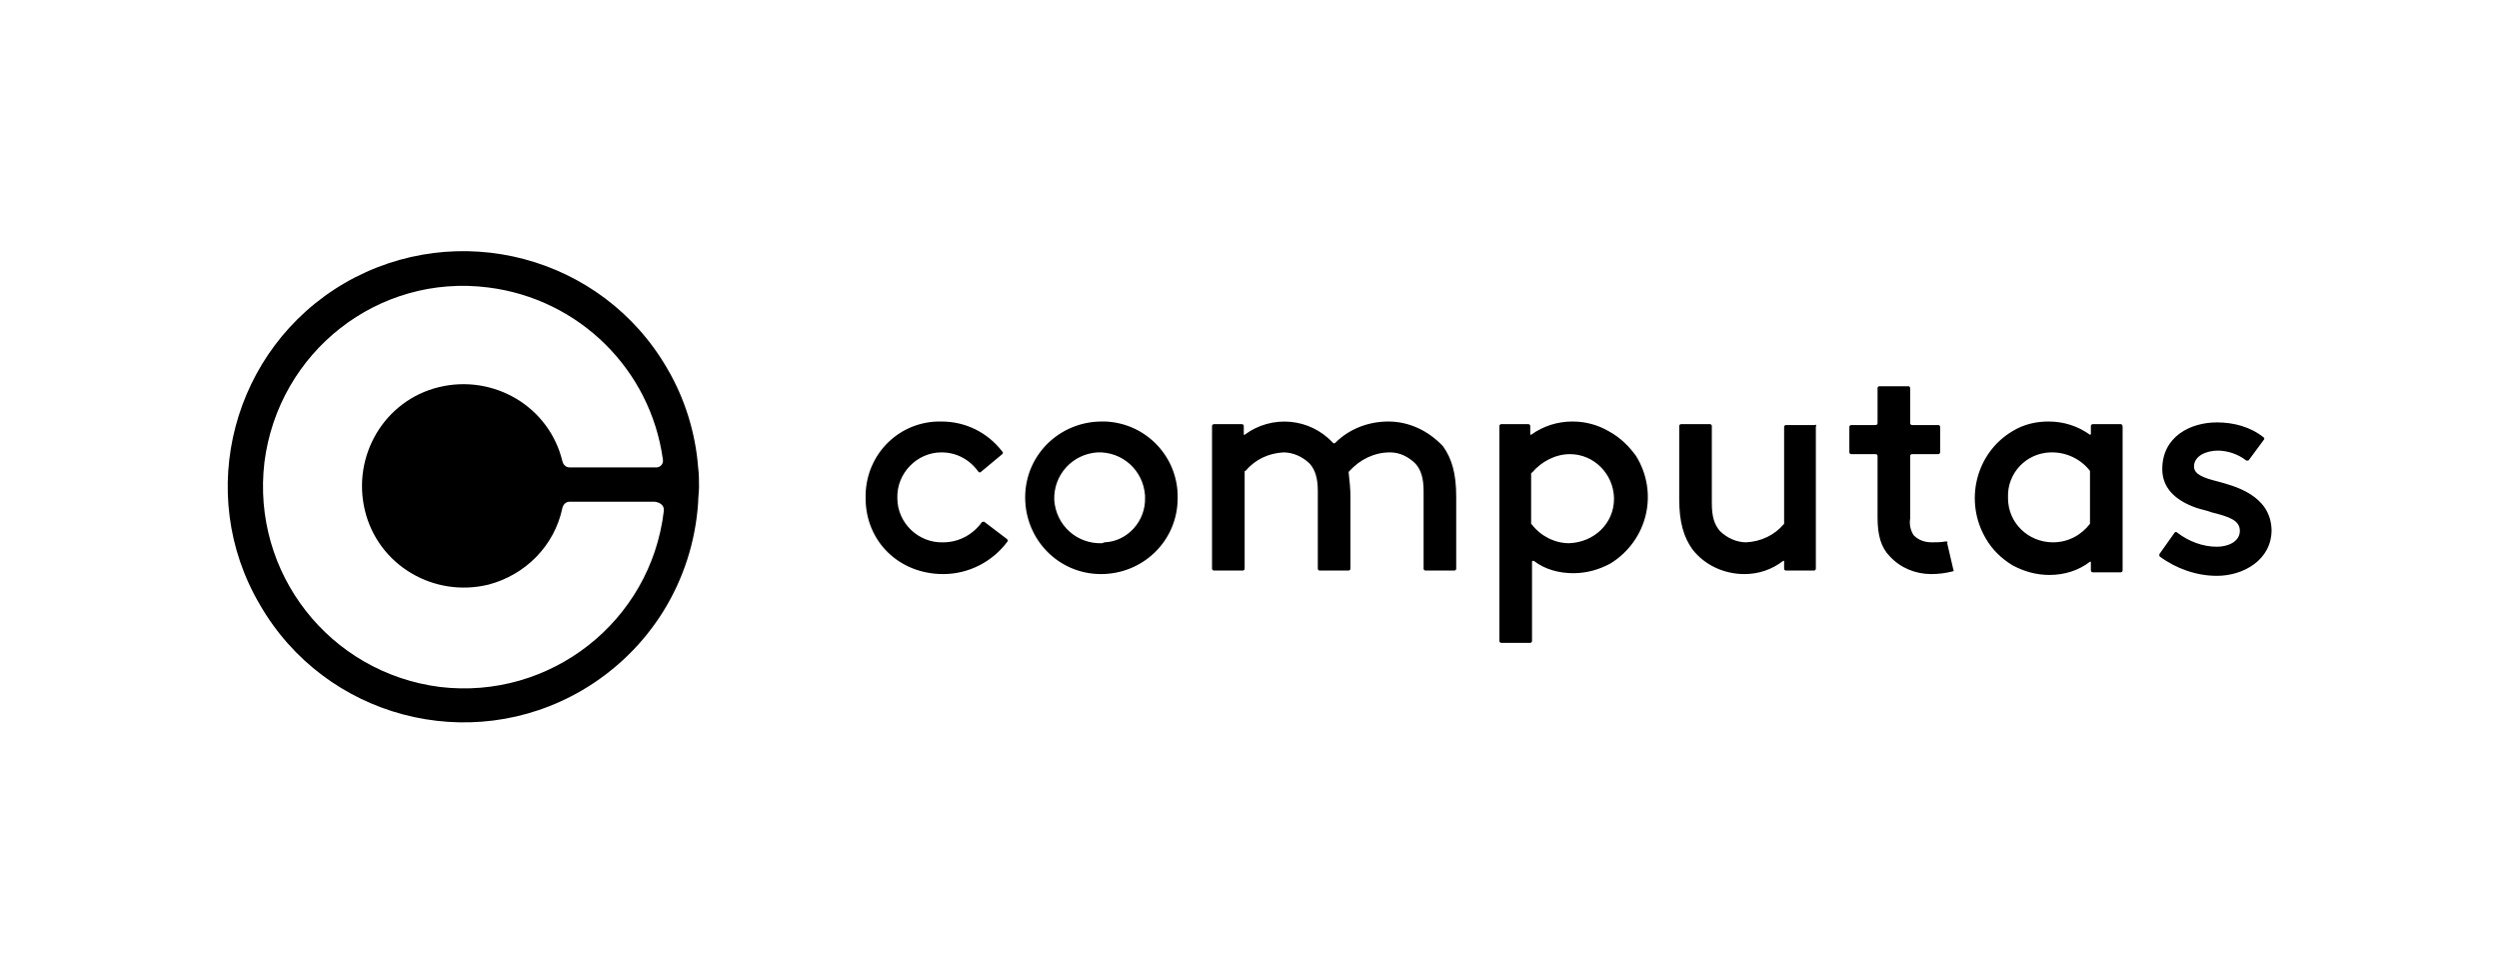
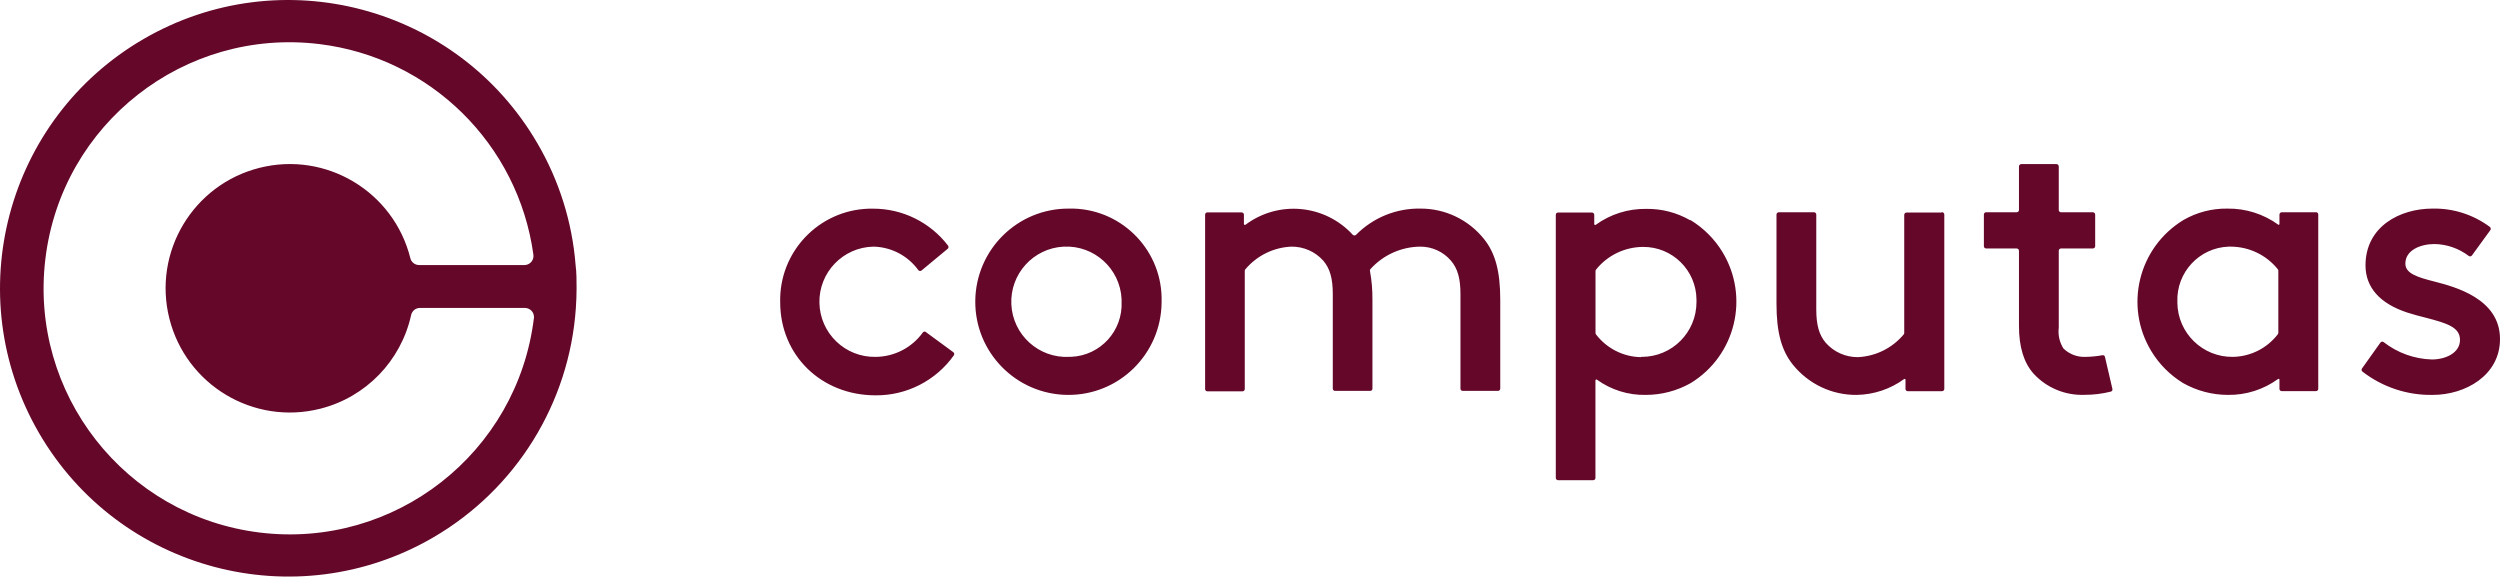
- <svg xmlns="http://www.w3.org/2000/svg" version="1.1" id="Layer_1" x="0px" y="0px" viewBox="0 0 283.5 110.4" style="enable-background:new 0 0 283.5 110.4;" xml:space="preserve">
-   <style type="text/css">
- 	.st0{fill:#000;}
- </style>
-   <g>
-     <path class="st0" d="M75.7,41.8C68.3,29,51.9,24.7,39.1,32.1C26.4,39.5,22,55.9,29.5,68.6c7.4,12.8,23.8,17.1,36.5,9.7   c7.7-4.5,12.6-12.4,13.2-21.3c0-0.6,0.1-1.2,0.1-1.8c0-0.7,0-1.4-0.1-2.2C78.9,49.1,77.7,45.2,75.7,41.8z M75.3,58   c-1.5,12.5-12.9,21.4-25.4,19.9C37.4,76.3,28.5,65,30,52.4C31.6,39.9,42.9,31,55.4,32.6c10.3,1.3,18.4,9.3,19.8,19.5   c0.1,0.5-0.3,0.9-0.7,0.9c0,0-0.1,0-0.1,0h-9.8c-0.4,0-0.7-0.3-0.8-0.7c-1.5-6.2-7.8-9.9-14-8.4c-6.2,1.5-9.9,7.8-8.4,14   c1.5,6.2,7.8,9.9,14,8.4c4.2-1.1,7.5-4.4,8.4-8.7c0.1-0.4,0.4-0.7,0.8-0.7h9.7C75,57,75.4,57.4,75.3,58   C75.3,57.9,75.3,57.9,75.3,58L75.3,58z M125,47.8c-4.8,0-8.7,3.8-8.7,8.6c0,4.8,3.8,8.7,8.6,8.7c4.8,0,8.7-3.8,8.7-8.6c0,0,0,0,0,0   c0.1-4.6-3.5-8.5-8.2-8.7C125.2,47.8,125.1,47.8,125,47.8L125,47.8z M125,61.6c-2.8,0.1-5.2-2-5.4-4.9c-0.1-2.8,2-5.2,4.9-5.4   c2.8-0.1,5.2,2,5.4,4.9c0,0.1,0,0.2,0,0.2c0.1,2.7-2,5-4.6,5.1C125.1,61.6,125,61.6,125,61.6L125,61.6z M111.7,59.2   c-0.1-0.1-0.2,0-0.3,0c-1,1.4-2.6,2.3-4.4,2.3c-2.8,0.1-5.2-2.2-5.2-5c-0.1-2.8,2.2-5.2,5-5.2c1.7,0,3.2,0.8,4.2,2.2   c0.1,0.1,0.2,0.1,0.3,0c0,0,0,0,0,0l2.4-2c0.1-0.1,0.1-0.2,0-0.3c-1.7-2.2-4.2-3.4-6.9-3.4c-4.7-0.1-8.5,3.6-8.6,8.3   c0,0.1,0,0.2,0,0.4c0,4.9,3.8,8.6,8.8,8.6c2.9,0,5.6-1.4,7.3-3.7c0.1-0.1,0-0.2-0.1-0.3L111.7,59.2z M251.6,54.6   c-1.6-0.4-2.7-0.8-2.7-1.7c0-1.2,1.4-1.8,2.7-1.8c1.1,0,2.3,0.4,3.2,1.1c0.1,0.1,0.2,0,0.3,0l1.7-2.3c0.1-0.1,0.1-0.2,0-0.3   c-1.5-1.2-3.4-1.7-5.3-1.7c-3,0-6.2,1.6-6.2,5.3c0,2,1.3,3.5,3.9,4.4c0.6,0.2,1.2,0.3,1.7,0.5c2,0.5,3.2,0.9,3.2,2.1   s-1.3,1.8-2.6,1.8c-1.6,0-3.2-0.6-4.5-1.6c-0.1-0.1-0.2-0.1-0.3,0c0,0,0,0,0,0l-1.7,2.4c-0.1,0.1,0,0.2,0,0.3   c1.9,1.4,4.2,2.2,6.5,2.2c3,0,6.2-1.8,6.2-5.2C257.6,56.1,253.4,55.1,251.6,54.6z M157.5,47.8c-2.2,0-4.4,0.8-6,2.4   c-0.1,0.1-0.2,0.1-0.3,0c-2.6-2.8-6.9-3.2-10-0.9c0,0-0.1,0-0.1,0c0,0,0,0,0-0.1v-0.9c0-0.1-0.1-0.2-0.2-0.2h-3.2   c-0.1,0-0.2,0.1-0.2,0.2c0,0,0,0,0,0v16.2c0,0.1,0.1,0.2,0.2,0.2l0,0h3.3c0.1,0,0.2-0.1,0.2-0.2l0,0v-11c0-0.1,0-0.1,0.1-0.1   c1.1-1.3,2.6-2,4.3-2.1c1.1,0,2.2,0.5,3,1.3c0.6,0.7,0.9,1.6,0.9,3.1v8.8c0,0.1,0.1,0.2,0.2,0.2l0,0h3.3c0.1,0,0.2-0.1,0.2-0.2l0,0   v-8.2c0-0.9-0.1-1.8-0.2-2.7c0-0.1,0-0.1,0.1-0.2c1.2-1.3,2.8-2.1,4.6-2.1c1.1,0,2.1,0.5,2.9,1.3c0.6,0.7,0.9,1.6,0.9,3.1v8.8   c0,0.1,0.1,0.2,0.2,0.2c0,0,0,0,0,0h3.3c0.1,0,0.2-0.1,0.2-0.2c0,0,0,0,0,0v-8.2c0-2.6-0.5-4.3-1.5-5.7   C162,48.8,159.8,47.8,157.5,47.8z M220.7,61.4c-0.5,0.1-1,0.1-1.5,0.1c-0.8,0-1.5-0.2-2.1-0.8c-0.4-0.6-0.5-1.3-0.4-1.9v-7.1   c0-0.1,0.1-0.2,0.2-0.2c0,0,0,0,0,0h3c0.1,0,0.2-0.1,0.2-0.2c0,0,0,0,0,0v-2.9c0-0.1-0.1-0.2-0.2-0.2l0,0h-3   c-0.1,0-0.2-0.1-0.2-0.2l0,0v-4c0-0.1-0.1-0.2-0.2-0.2l0,0h-3.3c-0.1,0-0.2,0.1-0.2,0.2l0,0v4c0,0.1-0.1,0.2-0.2,0.2c0,0,0,0,0,0   H210c-0.1,0-0.2,0.1-0.2,0.2c0,0,0,0,0,0v2.9c0,0.1,0.1,0.2,0.2,0.2l0,0h2.8c0.1,0,0.2,0.1,0.2,0.2l0,0v7c0,2,0.4,3.4,1.4,4.4   c1.2,1.3,2.9,2,4.7,2c0.8,0,1.6-0.1,2.4-0.3c0.1,0,0.2-0.1,0.1-0.2c0,0,0,0,0,0l-0.7-3C221,61.4,220.9,61.4,220.7,61.4   C220.8,61.4,220.7,61.4,220.7,61.4z M240.6,48.1h-3.2c-0.1,0-0.2,0.1-0.2,0.2l0,0v0.9c0,0,0,0.1-0.1,0.1c0,0,0,0,0,0   c-1.4-1-3-1.5-4.7-1.5c-1.4,0-2.8,0.3-4.1,1.1c-4.2,2.5-5.5,8-3,12.2c0.7,1.2,1.7,2.2,3,3c1.3,0.7,2.7,1.1,4.2,1.1   c1.7,0,3.3-0.5,4.6-1.5c0,0,0.1,0,0.1,0c0,0,0,0,0,0.1v0.9c0,0.1,0.1,0.2,0.2,0.2c0,0,0,0,0,0h3.2c0.1,0,0.2-0.1,0.2-0.2   c0,0,0,0,0,0V48.4C240.8,48.2,240.7,48.1,240.6,48.1C240.6,48.1,240.6,48.1,240.6,48.1L240.6,48.1z M237.1,59.3c0,0,0,0.1,0,0.1   c-1,1.3-2.5,2.1-4.2,2.1c-2.8,0-5.1-2.2-5.1-5c0,0,0-0.1,0-0.1c-0.1-2.7,2-5,4.8-5.1c0.1,0,0.1,0,0.2,0c1.7,0,3.3,0.8,4.3,2.1   c0,0,0,0.1,0,0.1L237.1,59.3z M182.5,48.9c-1.2-0.7-2.6-1.1-4.1-1.1c-1.7,0-3.3,0.5-4.7,1.5c0,0-0.1,0-0.1,0c0,0,0,0,0-0.1v-0.9   c0-0.1-0.1-0.2-0.2-0.2h-3.1c-0.1,0-0.2,0.1-0.2,0.2c0,0,0,0,0,0v24.4c0,0.1,0.1,0.2,0.2,0.2c0,0,0,0,0,0h3.3   c0.1,0,0.2-0.1,0.2-0.2c0,0,0,0,0,0v-9c0,0,0-0.1,0.1-0.1c0,0,0,0,0.1,0c1.3,1,2.9,1.4,4.5,1.4c1.5,0,2.9-0.4,4.2-1.1   c4.2-2.6,5.5-8,2.9-12.2C184.8,50.6,183.8,49.6,182.5,48.9L182.5,48.9z M178,61.6c-1.6,0-3.2-0.8-4.2-2.1c0,0-0.1-0.1-0.1-0.1v-5.7   c0-0.1,0-0.1,0.1-0.1c1.1-1.3,2.7-2.1,4.3-2.1c2.7,0,4.9,2.2,5,4.9c0,0.1,0,0.2,0,0.2C183.1,59.3,180.9,61.5,178,61.6   C178,61.6,178,61.6,178,61.6L178,61.6z M205.9,48.2h-3.3c-0.1,0-0.2,0.1-0.2,0.2l0,0v10.9c0,0,0,0.1,0,0.1c-1.1,1.3-2.6,2-4.3,2.1   c-1.1,0-2.2-0.5-3-1.3c-0.6-0.7-0.9-1.6-0.9-3.1v-8.8c0-0.1-0.1-0.2-0.2-0.2h-3.3c-0.1,0-0.2,0.1-0.2,0.2v8.3   c0,2.6,0.5,4.3,1.5,5.7c1.4,1.8,3.6,2.8,5.9,2.8c1.6,0,3.1-0.5,4.4-1.5c0,0,0.1,0,0.1,0c0,0,0,0,0,0v0.9c0,0.1,0.1,0.2,0.2,0.2   c0,0,0,0,0,0h3.2c0.1,0,0.2-0.1,0.2-0.2c0,0,0,0,0,0V48.4C206.1,48.2,206,48.1,205.9,48.2C205.9,48.1,205.9,48.1,205.9,48.2   L205.9,48.2z" />
+ <svg xmlns="http://www.w3.org/2000/svg" id="Layer_2" viewBox="0 0 355.59 82.01">
+   <defs>
+     <style>.cls-1{fill:#650729;}</style>
+   </defs>
+   <g id="Layer_1-2">
+     <path class="cls-1" d="m76.46,20.42C65.09.84,40-5.82,20.42,5.55.84,16.92-5.82,42.01,5.55,61.59c11.37,19.58,36.46,26.24,56.04,14.87,11.78-6.84,19.4-19.09,20.32-32.68.06-.92.1-1.84.1-2.78,0-1.11,0-2.22-.14-3.31-.48-6.09-2.33-11.99-5.41-17.27Zm-.52,24.82c-2.34,19.19-19.79,32.85-38.97,30.51-19.19-2.34-32.85-19.79-30.51-38.97C8.79,17.59,26.24,3.93,45.43,6.27c15.78,1.92,28.28,14.23,30.44,29.97.09.71-.4,1.35-1.11,1.45-.06,0-.11.01-.17.01h-14.98c-.6,0-1.12-.42-1.25-1-2.38-9.46-11.98-15.21-21.44-12.83-9.46,2.38-15.21,11.98-12.83,21.44,2.38,9.46,11.98,15.21,21.44,12.83,6.5-1.63,11.51-6.8,12.95-13.34.13-.59.66-1.01,1.26-1h14.95c.71.02,1.28.61,1.26,1.32,0,.04,0,.08,0,.12h0Zm76.13-15.57c-7.32-.06-13.29,5.83-13.35,13.15-.06,7.32,5.83,13.29,13.15,13.35,7.32.06,13.29-5.83,13.35-13.15,0-.02,0-.03,0-.05.22-7.13-5.39-13.08-12.51-13.3-.21,0-.43,0-.64,0h0Zm0,21.09c-4.33.21-8.01-3.13-8.22-7.46s3.13-8.01,7.46-8.22c4.33-.21,8.01,3.13,8.22,7.46,0,.13,0,.25,0,.38.19,4.13-3,7.64-7.13,7.83-.11,0-.23,0-.34,0h0Zm-20.37-3.54c-.14-.1-.34-.07-.44.07-1.55,2.16-4.05,3.45-6.71,3.47-4.33.09-7.91-3.35-8-7.68s3.35-7.91,7.68-8c2.53.05,4.89,1.28,6.38,3.33.11.15.32.18.46.07,0,0,0,0,0,0l3.72-3.09c.14-.11.16-.31.06-.45-2.53-3.31-6.46-5.26-10.63-5.26-7.18-.14-13.11,5.57-13.25,12.74,0,.19,0,.37,0,.56,0,7.55,5.83,13.25,13.57,13.25,4.42.04,8.58-2.09,11.14-5.7.09-.15.05-.34-.09-.44l-3.9-2.86Zm214.61-7.16c-2.52-.64-4.18-1.17-4.18-2.57,0-1.91,2.15-2.78,4.15-2.78,1.76.03,3.46.63,4.86,1.69.15.11.35.08.46-.07l2.61-3.59c.11-.14.08-.35-.06-.46-2.36-1.76-5.24-2.68-8.19-2.61-4.58,0-9.5,2.53-9.5,8.08,0,3.09,2,5.41,5.92,6.7.88.29,1.78.52,2.65.74,3,.78,4.87,1.34,4.87,3.16s-2,2.78-4,2.78c-2.49-.07-4.9-.94-6.86-2.47-.14-.11-.34-.08-.45.06,0,0,0,0-.01.01l-2.62,3.68c-.1.14-.07.34.07.45,2.86,2.21,6.39,3.38,10,3.31,4.63,0,9.56-2.78,9.56-7.93.02-5.8-6.51-7.46-9.28-8.18Zm-144.25-10.39c-3.44-.07-6.76,1.28-9.18,3.73-.13.12-.33.12-.46,0-3.97-4.33-10.57-4.95-15.27-1.43-.06.04-.15.03-.19-.03-.02-.02-.03-.05-.03-.09v-1.31c0-.18-.15-.33-.33-.33h-4.87c-.18,0-.32.14-.32.32,0,0,0,0,0,.01v24.8c0,.18.14.32.32.32h5c.18,0,.32-.14.32-.32h0v-16.81c0-.08.03-.16.08-.22,1.64-1.95,4.01-3.12,6.55-3.23,1.73-.02,3.39.71,4.54,2,.95,1.11,1.35,2.53,1.35,4.74v13.46c0,.18.14.32.32.32h5c.18,0,.32-.14.32-.32h0v-12.63c.01-1.37-.1-2.75-.35-4.1-.03-.1,0-.21.08-.29,1.81-2,4.37-3.15,7.06-3.18,1.68-.01,3.29.72,4.38,2,.95,1.11,1.35,2.53,1.35,4.74v13.46c0,.18.14.32.32.32,0,0,0,0,.01,0h5c.18,0,.32-.13.33-.31,0,0,0,0,0-.01v-12.63c0-4.06-.7-6.66-2.34-8.69-2.19-2.72-5.5-4.3-8.99-4.29Zm96.95,20.86c-.78.14-1.56.22-2.35.23-1.18.06-2.33-.38-3.17-1.2-.55-.88-.79-1.92-.66-2.95v-10.94c0-.18.13-.32.31-.33,0,0,0,0,.01,0h4.53c.18,0,.32-.13.33-.31,0,0,0,0,0-.01v-4.5c0-.18-.15-.33-.33-.33h-4.53c-.18,0-.32-.14-.32-.32h0v-6.2c0-.18-.15-.33-.33-.33h-5c-.18,0-.33.15-.33.33h0v6.2c0,.18-.14.32-.32.32,0,0,0,0-.01,0h-4.34c-.18,0-.32.14-.32.32,0,0,0,0,0,.01v4.5c0,.18.14.32.32.32h4.34c.18,0,.33.15.33.33h0v10.68c0,3,.69,5.25,2.09,6.81,1.86,2.02,4.52,3.11,7.26,3,1.25,0,2.5-.15,3.72-.46.17-.04.26-.21.22-.38,0,0,0,0,0,0l-1.06-4.56c-.04-.17-.2-.27-.37-.24,0,0-.01,0-.02,0Zm30.4-20.34h-4.86c-.18,0-.33.15-.33.33h0v1.34c0,.06-.04.11-.1.12-.03,0-.05,0-.08-.03-2.1-1.52-4.64-2.32-7.24-2.28-2.18-.03-4.34.53-6.23,1.62-6.41,3.89-8.47,12.24-4.58,18.65,1.12,1.86,2.68,3.42,4.53,4.55,1.95,1.1,4.15,1.68,6.39,1.68,2.55.03,5.04-.76,7.11-2.26.05-.04.13-.04.17,0,.02.02.03.05.03.08v1.32c0,.18.14.32.32.32,0,0,0,0,.01,0h4.86c.18,0,.32-.13.33-.31,0,0,0,0,0-.01v-24.8c0-.18-.15-.33-.33-.33h0,0Zm-5.35,17.14c0,.08-.02.15-.07.21-1.53,1.99-3.88,3.18-6.39,3.22-4.3.06-7.84-3.38-7.9-7.68,0-.05,0-.11,0-.16-.15-4.18,3.12-7.69,7.29-7.84.11,0,.22,0,.34,0,2.59.02,5.04,1.2,6.66,3.22.05.06.07.13.07.21v8.82Zm-83.65-16c-1.9-1.09-4.05-1.65-6.24-1.62-2.58-.04-5.11.75-7.2,2.27-.06.04-.14.03-.18-.02-.02-.02-.03-.06-.03-.09v-1.31c0-.18-.15-.33-.33-.33h-4.82c-.18,0-.32.14-.32.32,0,0,0,0,0,.01v37.41c0,.18.13.32.31.33,0,0,0,0,.01,0h5c.18,0,.32-.14.32-.32,0,0,0,0,0-.01v-13.87c0-.07.06-.13.13-.13.03,0,.06.01.08.03,2.02,1.46,4.46,2.22,6.95,2.17,2.24,0,4.44-.58,6.39-1.68,6.4-3.91,8.41-12.27,4.5-18.67-1.13-1.85-2.69-3.4-4.55-4.53l-.02.04Zm-7,19.47c-2.51-.04-4.86-1.23-6.39-3.22-.05-.06-.08-.13-.08-.21v-8.82c0-.08.03-.15.08-.21,1.62-2.02,4.07-3.2,6.66-3.22,4.18-.04,7.59,3.32,7.62,7.49,0,.12,0,.23,0,.35.01,4.3-3.46,7.79-7.76,7.8-.05,0-.11,0-.16,0l.03.04Zm42.77-20.57h-5c-.18,0-.33.15-.33.33h0v16.79c0,.08-.02.15-.07.21-1.63,1.96-4.01,3.13-6.55,3.24-1.74,0-3.4-.74-4.55-2.05-.94-1.11-1.34-2.52-1.34-4.74v-13.49c0-.18-.15-.33-.33-.33h-5c-.18,0-.33.15-.33.33v12.66c0,4.06.7,6.66,2.34,8.7,2.21,2.74,5.55,4.33,9.07,4.29,2.43-.04,4.79-.83,6.75-2.26.05-.04.13-.03.17.03.02.02.02.05.02.07v1.31c0,.18.14.32.32.32,0,0,0,0,.01,0h4.86c.18,0,.32-.13.33-.31,0,0,0,0,0-.01v-24.8c0-.18-.14-.33-.32-.34-.03,0-.05,0-.08,0l.03.04Z" />
  </g>
</svg>
